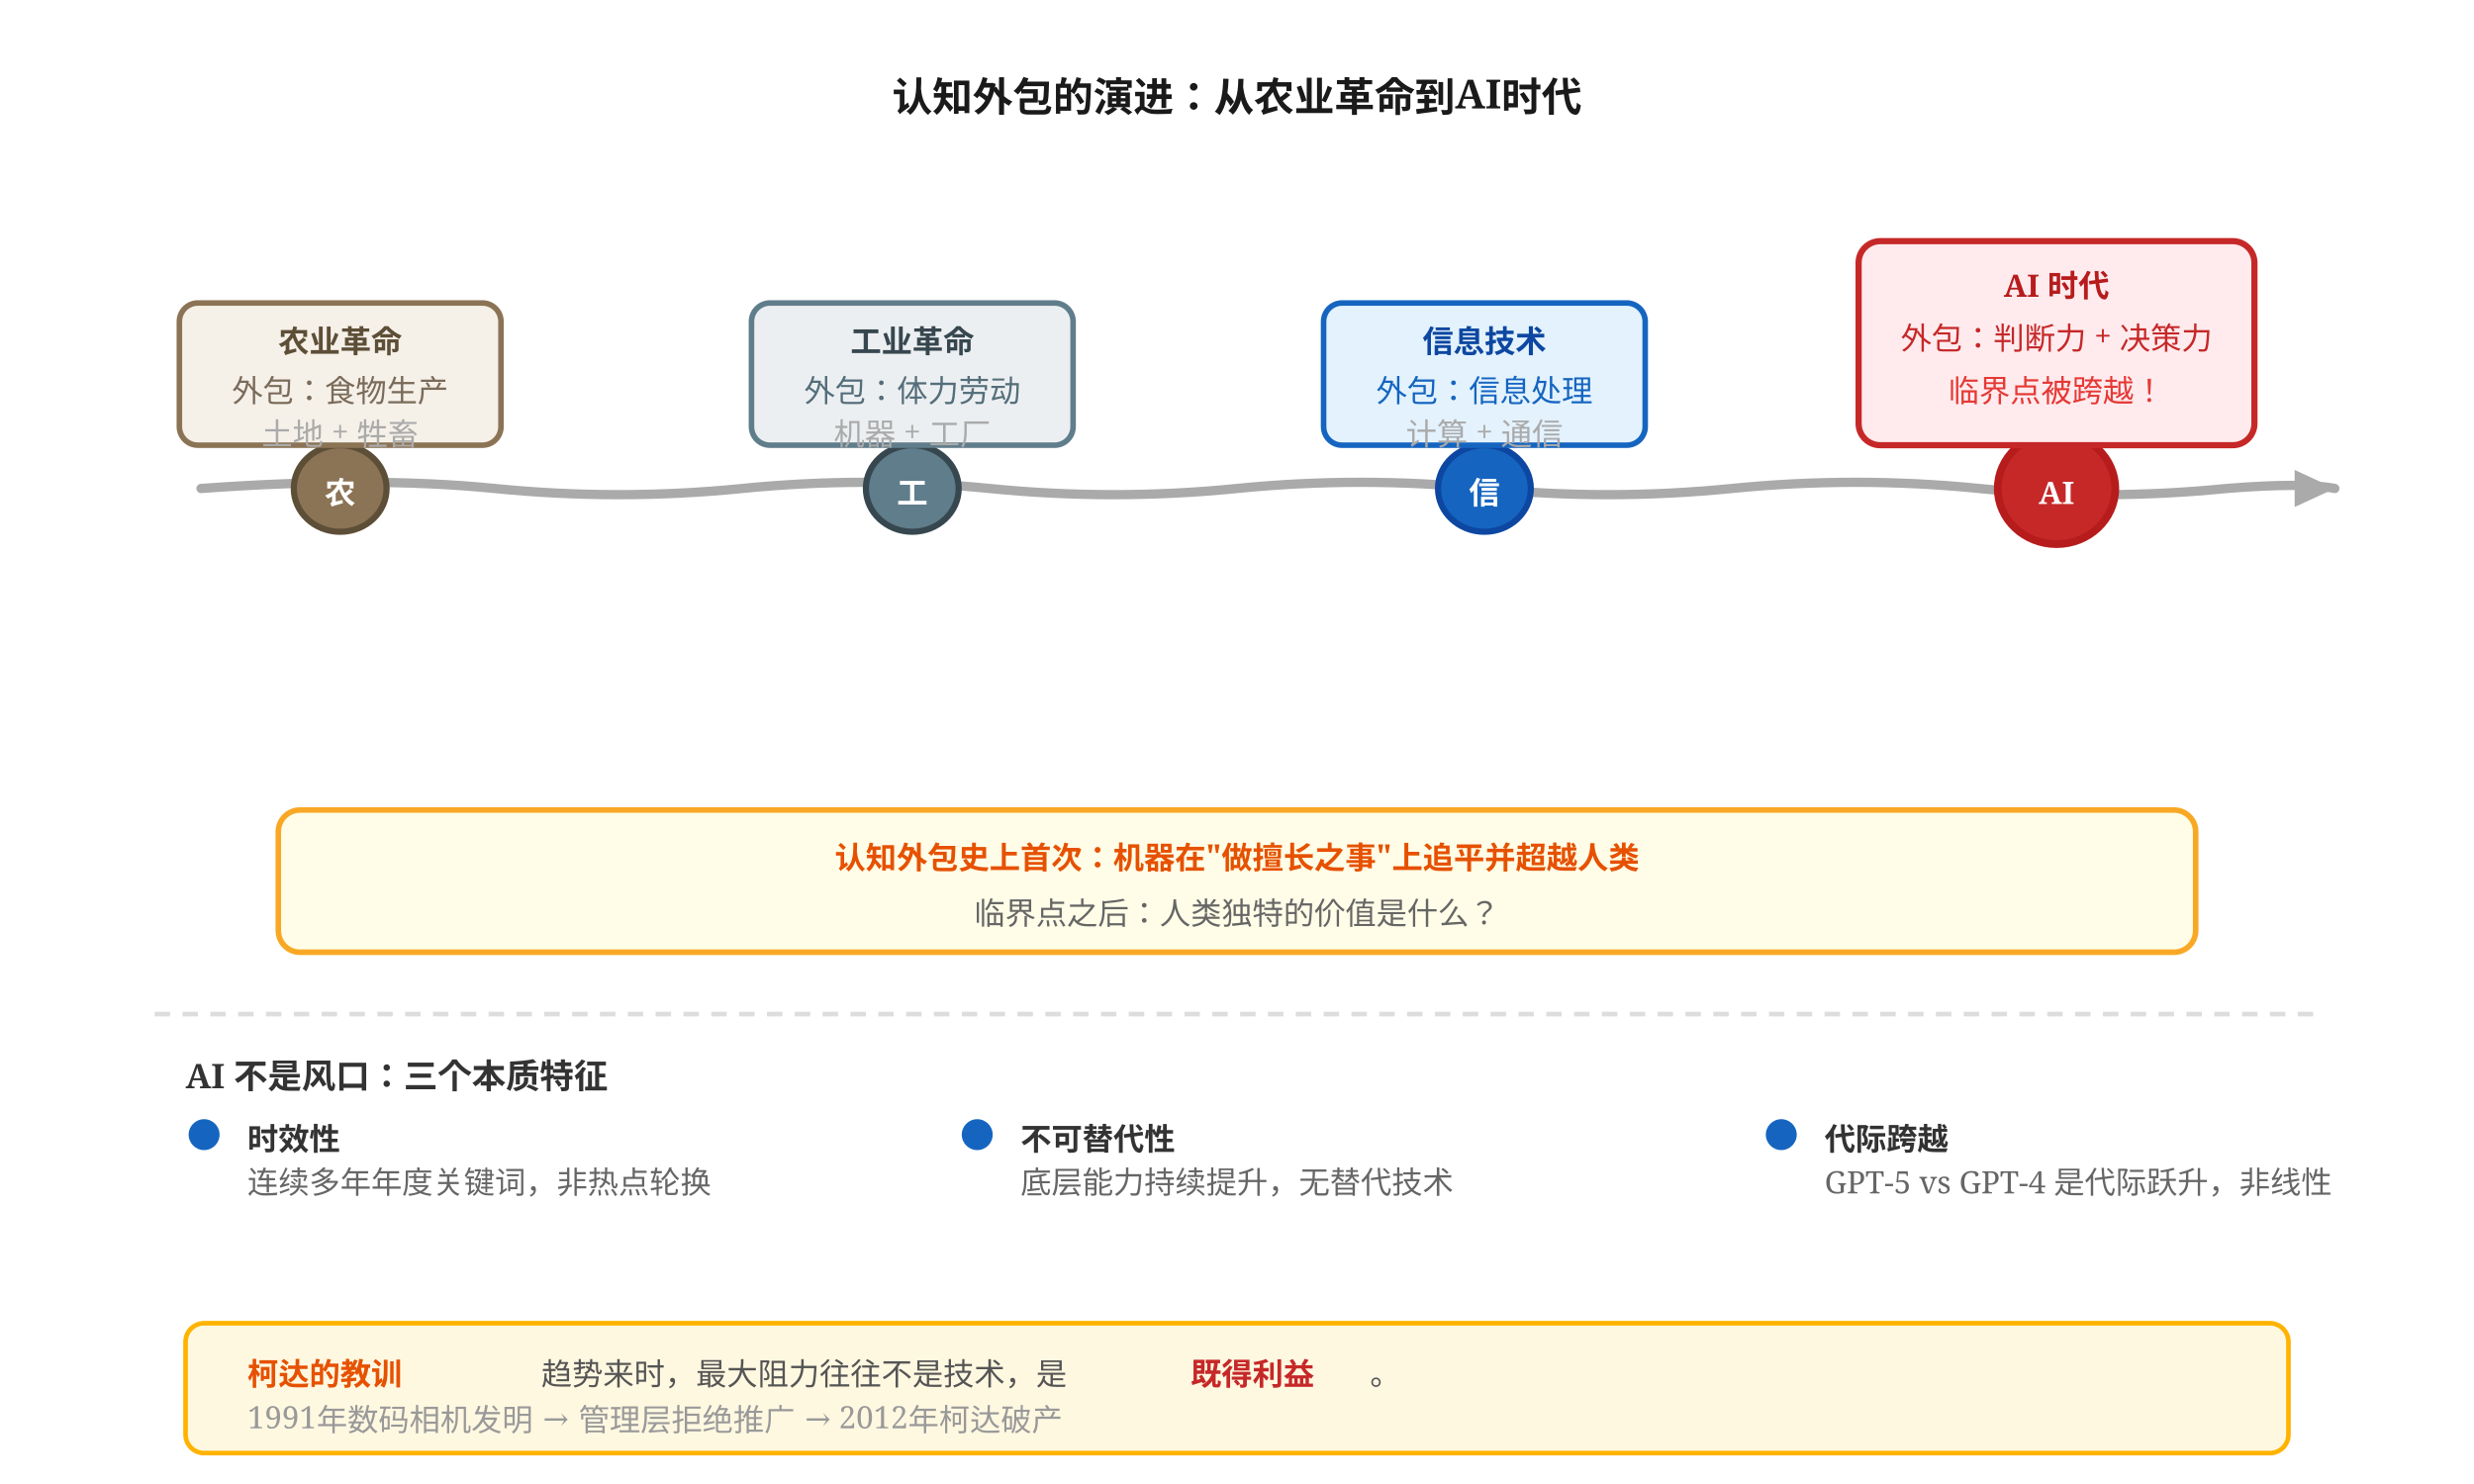
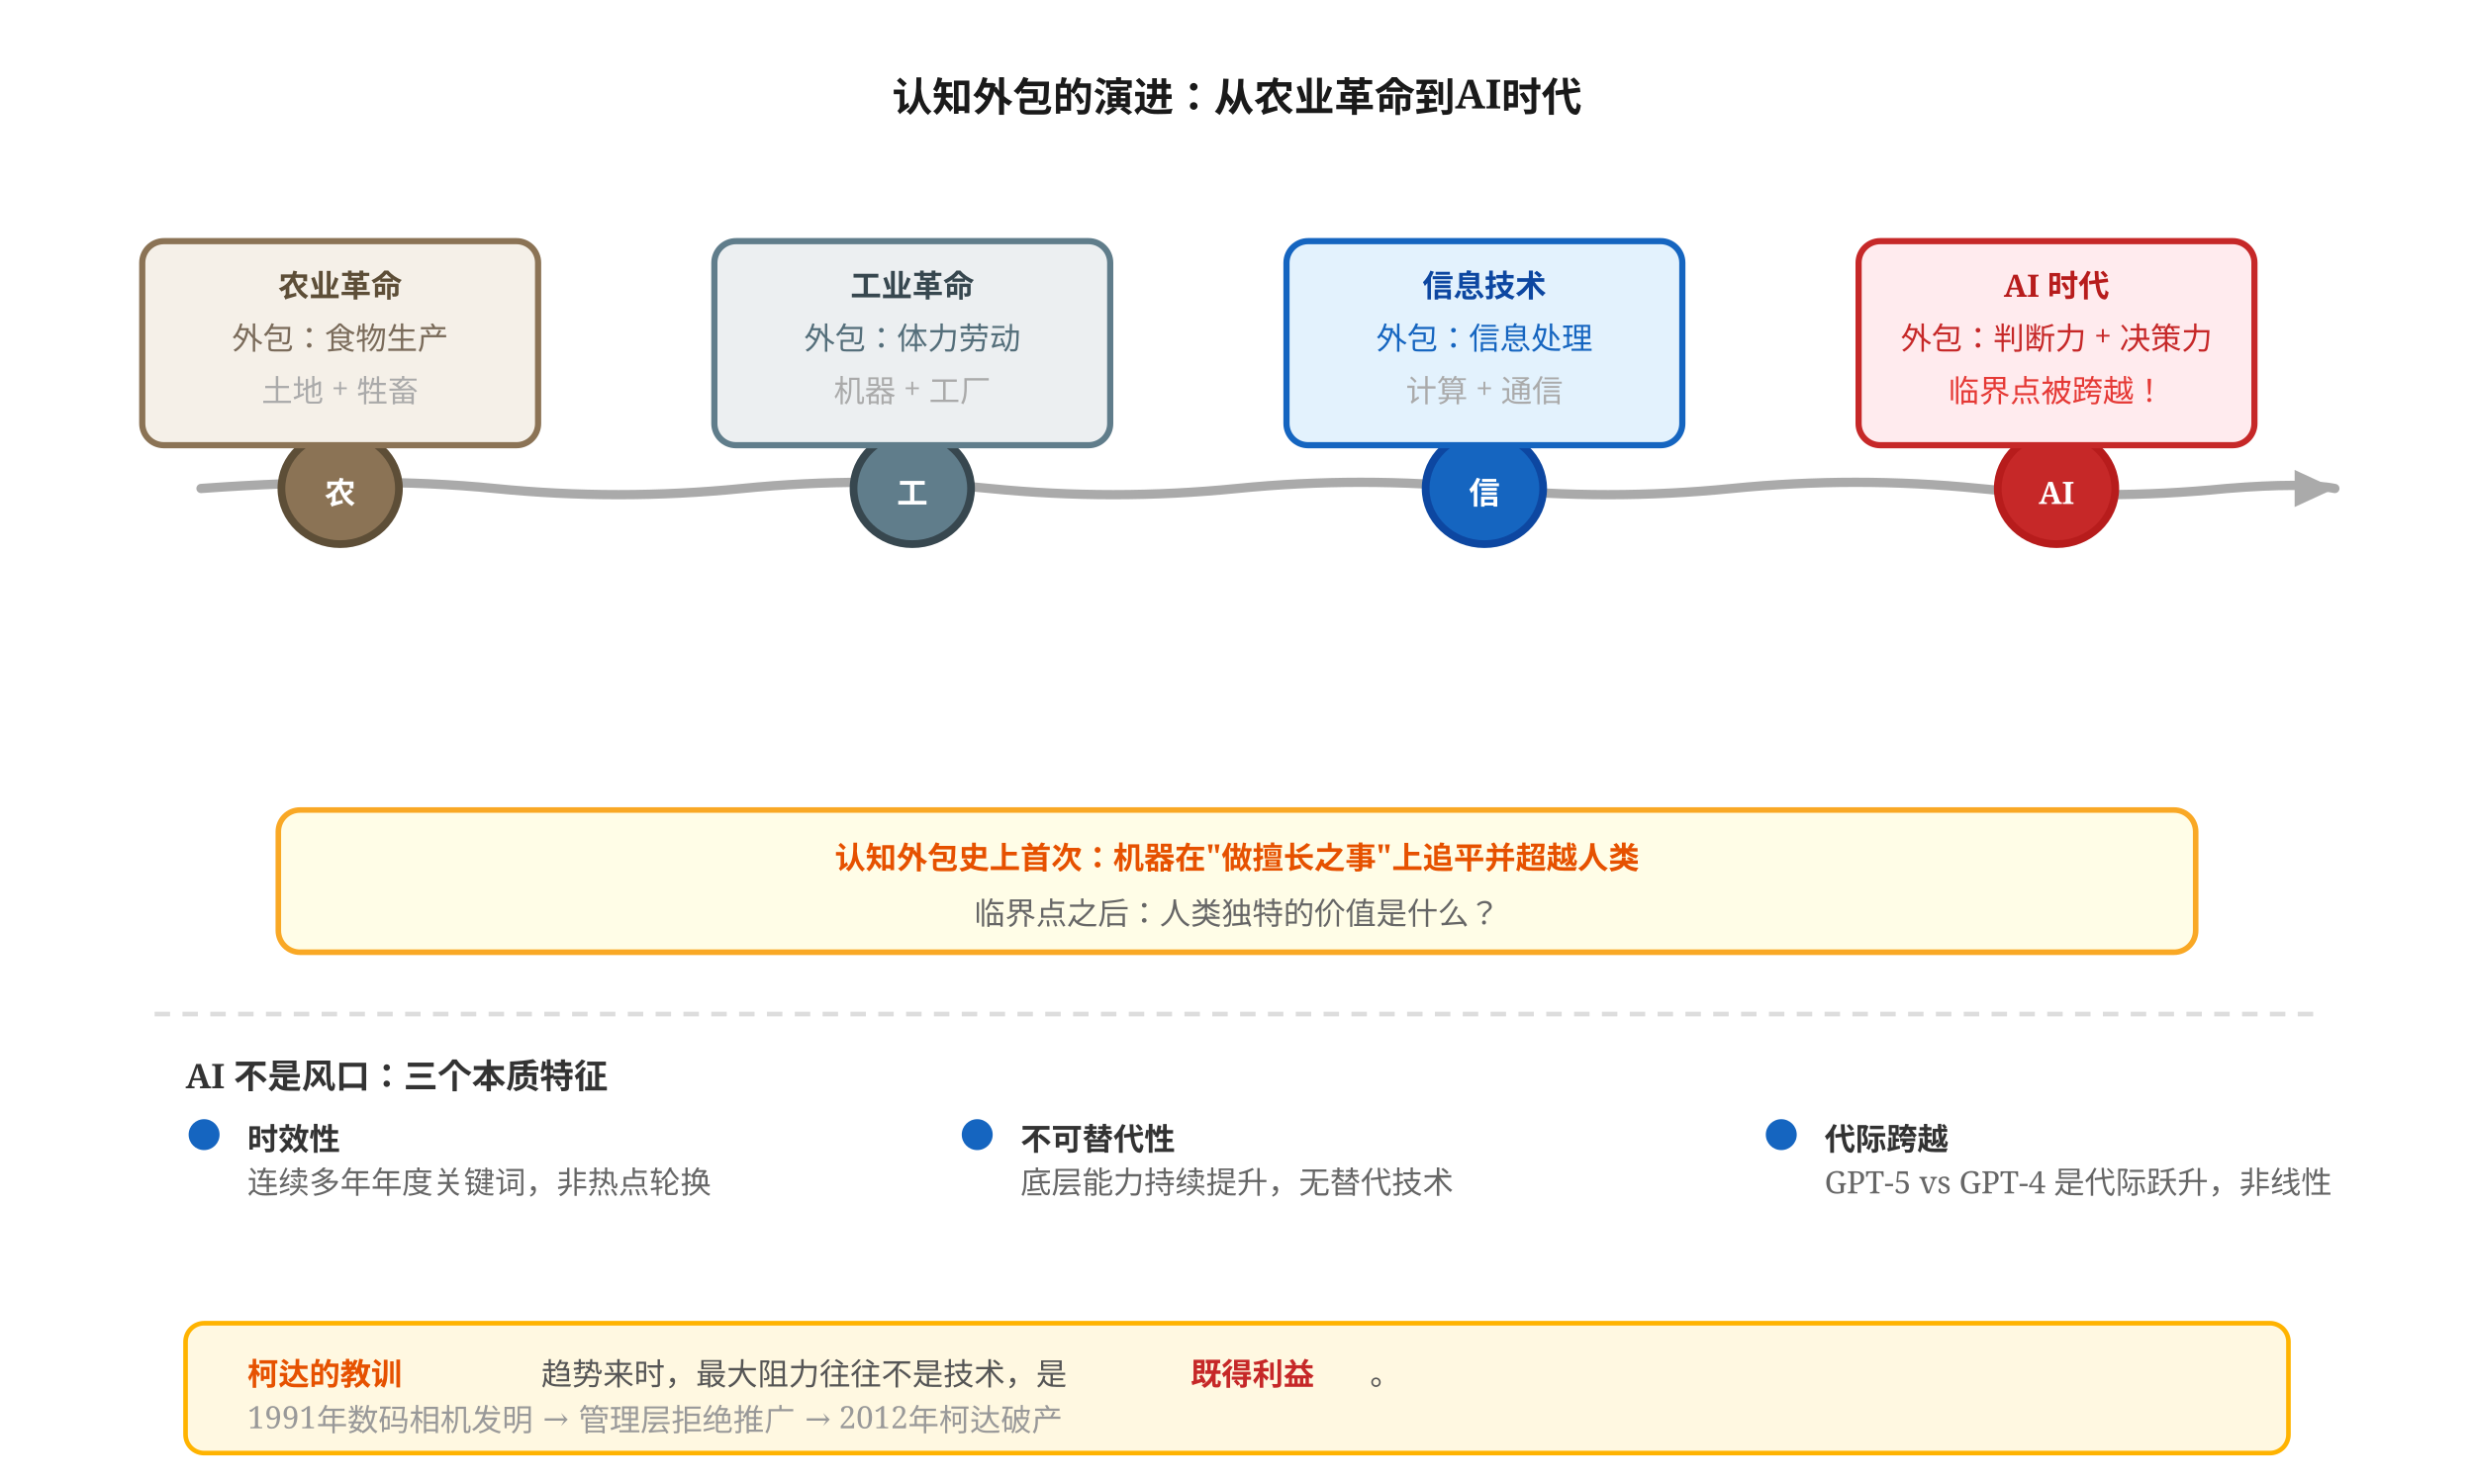
<svg xmlns="http://www.w3.org/2000/svg" viewBox="0 0 800 480" style="font-family: 'Songti SC', serif; background: #fefefe;">
  <rect width="800" height="480" fill="white" />
  <text x="400" y="36" text-anchor="middle" font-size="13" font-weight="bold" fill="#1a1a1a">认知外包的演进：从农业革命到AI时代</text>
  <path d="M65 158 Q120 154 160 158 Q200 162 240 158 Q280 154 320 158 Q360 162 400 158 Q440 154 480 158 Q520 162 560 158 Q600 154 640 158 Q680 162 720 158 Q745 156 755 158" fill="none" stroke="#aaa" stroke-width="3" stroke-linecap="round" />
  <polygon points="755,158 742,152 742,164" fill="#aaa" />
  <g transform="translate(110, 158)">
-     <ellipse cx="0" cy="0" rx="15" ry="14" fill="#8B7355" stroke="#5D4E37" stroke-width="2" />
+     <ellipse cx="0" cy="0" rx="19" ry="18" fill="#8B7355" stroke="#5D4E37" stroke-width="2.5" />
    <text x="0" y="5" text-anchor="middle" font-size="10" fill="white" font-weight="bold">农</text>
-     <rect x="-52" y="-60" width="104" height="46" rx="6" fill="#F5F0E8" stroke="#8B7355" stroke-width="1.8" />
-     <text x="0" y="-44" text-anchor="middle" font-size="10" font-weight="bold" fill="#5D4E37">农业革命</text>
-     <text x="0" y="-28" text-anchor="middle" font-size="10" fill="#7A6B5A">外包：食物生产</text>
-     <text x="0" y="-14" text-anchor="middle" font-size="10" fill="#aaa">土地 + 牲畜</text>
+     <rect x="-64" y="-80" width="128" height="66" rx="7" fill="#F5F0E8" stroke="#8B7355" stroke-width="2" />
+     <text x="0" y="-62" text-anchor="middle" font-size="10" font-weight="bold" fill="#5D4E37">农业革命</text>
+     <text x="0" y="-45" text-anchor="middle" font-size="10" fill="#7A6B5A">外包：食物生产</text>
+     <text x="0" y="-28" text-anchor="middle" font-size="10" fill="#aaa">土地 + 牲畜</text>
  </g>
  <g transform="translate(295, 158)">
-     <ellipse cx="0" cy="0" rx="15" ry="14" fill="#607D8B" stroke="#37474F" stroke-width="2" />
+     <ellipse cx="0" cy="0" rx="19" ry="18" fill="#607D8B" stroke="#37474F" stroke-width="2.5" />
    <text x="0" y="5" text-anchor="middle" font-size="10" fill="white" font-weight="bold">工</text>
-     <rect x="-52" y="-60" width="104" height="46" rx="6" fill="#ECEFF1" stroke="#607D8B" stroke-width="1.8" />
-     <text x="0" y="-44" text-anchor="middle" font-size="10" font-weight="bold" fill="#37474F">工业革命</text>
-     <text x="0" y="-28" text-anchor="middle" font-size="10" fill="#546E7A">外包：体力劳动</text>
-     <text x="0" y="-14" text-anchor="middle" font-size="10" fill="#aaa">机器 + 工厂</text>
+     <rect x="-64" y="-80" width="128" height="66" rx="7" fill="#ECEFF1" stroke="#607D8B" stroke-width="2" />
+     <text x="0" y="-62" text-anchor="middle" font-size="10" font-weight="bold" fill="#37474F">工业革命</text>
+     <text x="0" y="-45" text-anchor="middle" font-size="10" fill="#546E7A">外包：体力劳动</text>
+     <text x="0" y="-28" text-anchor="middle" font-size="10" fill="#aaa">机器 + 工厂</text>
  </g>
  <g transform="translate(480, 158)">
-     <ellipse cx="0" cy="0" rx="15" ry="14" fill="#1565C0" stroke="#0D47A1" stroke-width="2" />
+     <ellipse cx="0" cy="0" rx="19" ry="18" fill="#1565C0" stroke="#0D47A1" stroke-width="2.5" />
    <text x="0" y="5" text-anchor="middle" font-size="10" fill="white" font-weight="bold">信</text>
-     <rect x="-52" y="-60" width="104" height="46" rx="6" fill="#E3F2FD" stroke="#1565C0" stroke-width="1.8" />
-     <text x="0" y="-44" text-anchor="middle" font-size="10" font-weight="bold" fill="#0D47A1">信息技术</text>
-     <text x="0" y="-28" text-anchor="middle" font-size="10" fill="#1565C0">外包：信息处理</text>
-     <text x="0" y="-14" text-anchor="middle" font-size="10" fill="#aaa">计算 + 通信</text>
+     <rect x="-64" y="-80" width="128" height="66" rx="7" fill="#E3F2FD" stroke="#1565C0" stroke-width="2" />
+     <text x="0" y="-62" text-anchor="middle" font-size="10" font-weight="bold" fill="#0D47A1">信息技术</text>
+     <text x="0" y="-45" text-anchor="middle" font-size="10" fill="#1565C0">外包：信息处理</text>
+     <text x="0" y="-28" text-anchor="middle" font-size="10" fill="#aaa">计算 + 通信</text>
  </g>
  <g transform="translate(665, 158)">
    <ellipse cx="0" cy="0" rx="19" ry="18" fill="#C62828" stroke="#B71C1C" stroke-width="2.5" />
    <text x="0" y="5" text-anchor="middle" font-size="10" fill="white" font-weight="bold">AI</text>
    <rect x="-64" y="-80" width="128" height="66" rx="7" fill="#FFEBEE" stroke="#C62828" stroke-width="2" />
    <text x="0" y="-62" text-anchor="middle" font-size="10" font-weight="bold" fill="#B71C1C">AI 时代</text>
    <text x="0" y="-45" text-anchor="middle" font-size="10" fill="#C62828">外包：判断力 + 决策力</text>
    <text x="0" y="-28" text-anchor="middle" font-size="10" fill="#E53935">临界点被跨越！</text>
  </g>
  <rect x="90" y="262" width="620" height="46" rx="7" fill="#FFFDE7" stroke="#F9A825" stroke-width="1.8" />
  <text x="400" y="281" text-anchor="middle" font-size="10" font-weight="bold" fill="#E65100">认知外包史上首次：机器在"做擅长之事"上追平并超越人类</text>
  <text x="400" y="299" text-anchor="middle" font-size="10" fill="#666">临界点之后：人类独特的价值是什么？</text>
  <line x1="50" y1="328" x2="750" y2="328" stroke="#ddd" stroke-width="1.5" stroke-dasharray="5,4" />
  <text x="60" y="352" font-size="11" font-weight="bold" fill="#333">AI 不是风口：三个本质特征</text>
  <g transform="translate(60, 372)">
    <ellipse cx="6" cy="-5" rx="5" ry="5" fill="#1565C0" />
    <text x="20" y="0" font-size="10" font-weight="bold" fill="#333">时效性</text>
    <text x="20" y="14" font-size="10" fill="#666">连续多年年度关键词，非热点轮换</text>
  </g>
  <g transform="translate(310, 372)">
    <ellipse cx="6" cy="-5" rx="5" ry="5" fill="#1565C0" />
    <text x="20" y="0" font-size="10" font-weight="bold" fill="#333">不可替代性</text>
    <text x="20" y="14" font-size="10" fill="#666">底层能力持续提升，无替代技术</text>
  </g>
  <g transform="translate(570, 372)">
    <ellipse cx="6" cy="-5" rx="5" ry="5" fill="#1565C0" />
    <text x="20" y="0" font-size="10" font-weight="bold" fill="#333">代际跨越</text>
    <text x="20" y="14" font-size="10" fill="#666">GPT-5 vs GPT-4 是代际跃升，非线性</text>
  </g>
  <rect x="60" y="428" width="680" height="42" rx="6" fill="#FFF8E1" stroke="#FFB300" stroke-width="1.5" />
  <text x="80" y="448" font-size="10" font-weight="bold" fill="#E65100">柯达的教训</text>
  <text x="175" y="448" font-size="10" fill="#555">趋势来时，最大阻力往往不是技术，是</text>
  <text x="385" y="448" font-size="10" font-weight="bold" fill="#C62828">既得利益</text>
  <text x="443" y="448" font-size="10" fill="#555">。</text>
  <text x="80" y="462" font-size="10" fill="#999">1991年数码相机发明 → 管理层拒绝推广 → 2012年柯达破产</text>
</svg>
